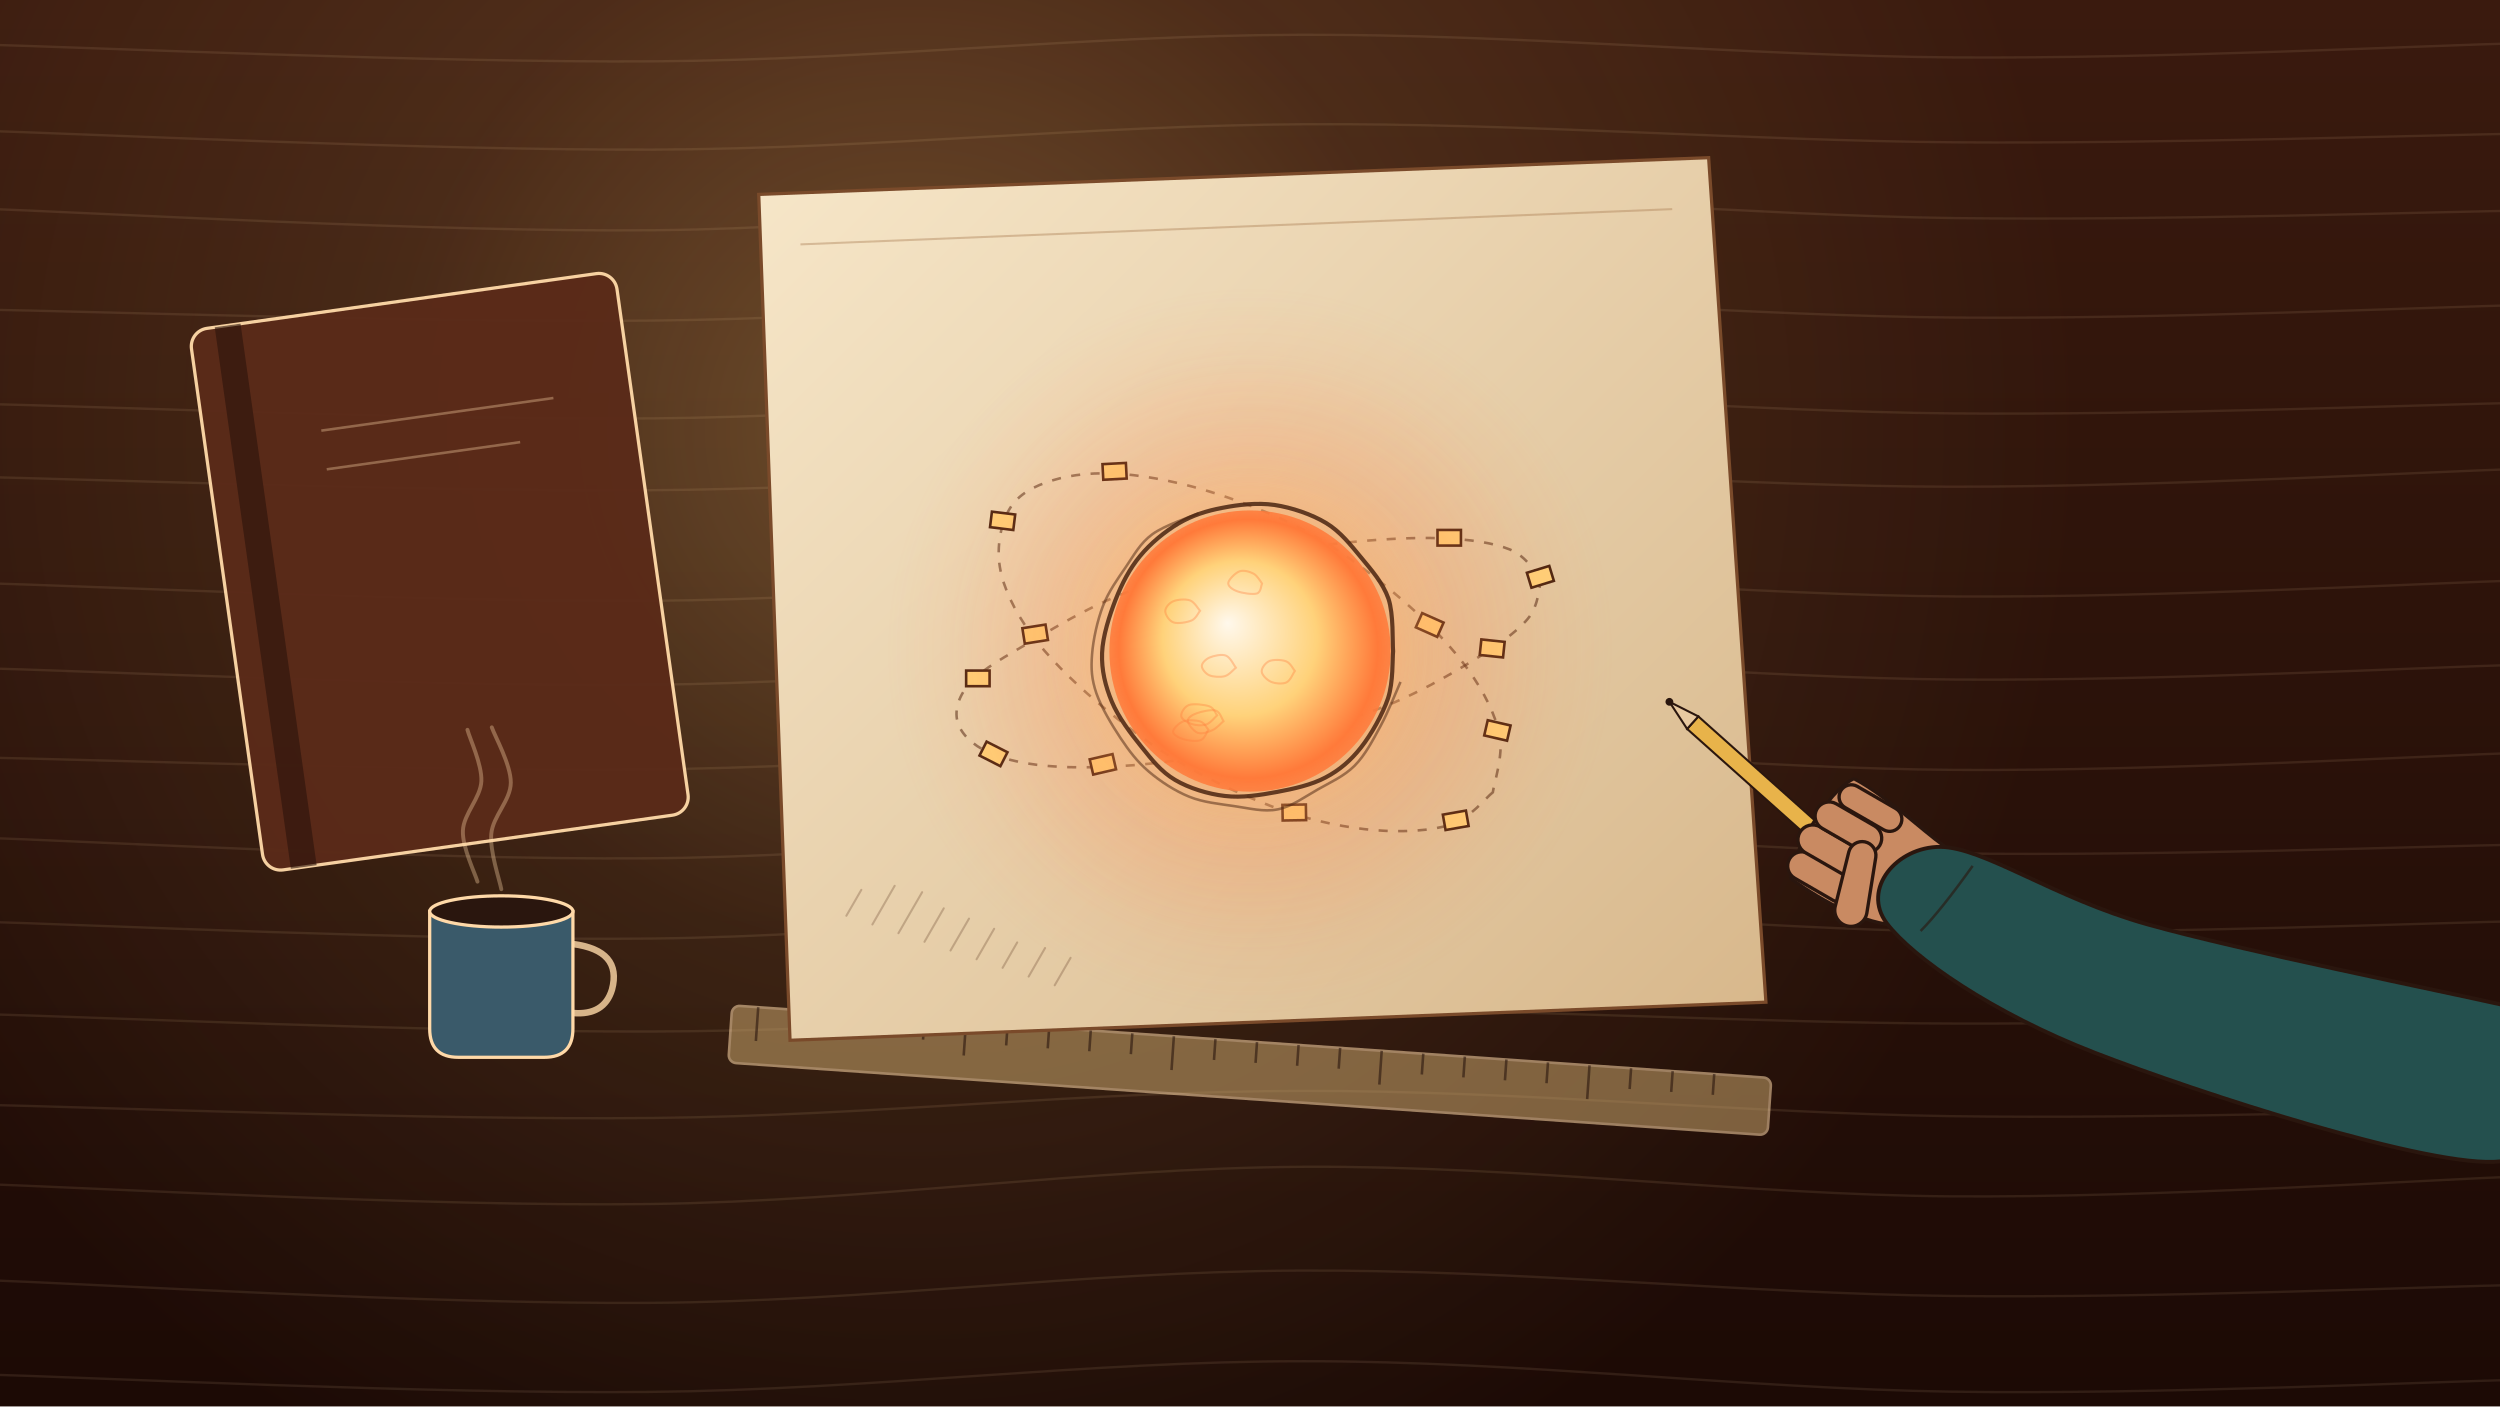
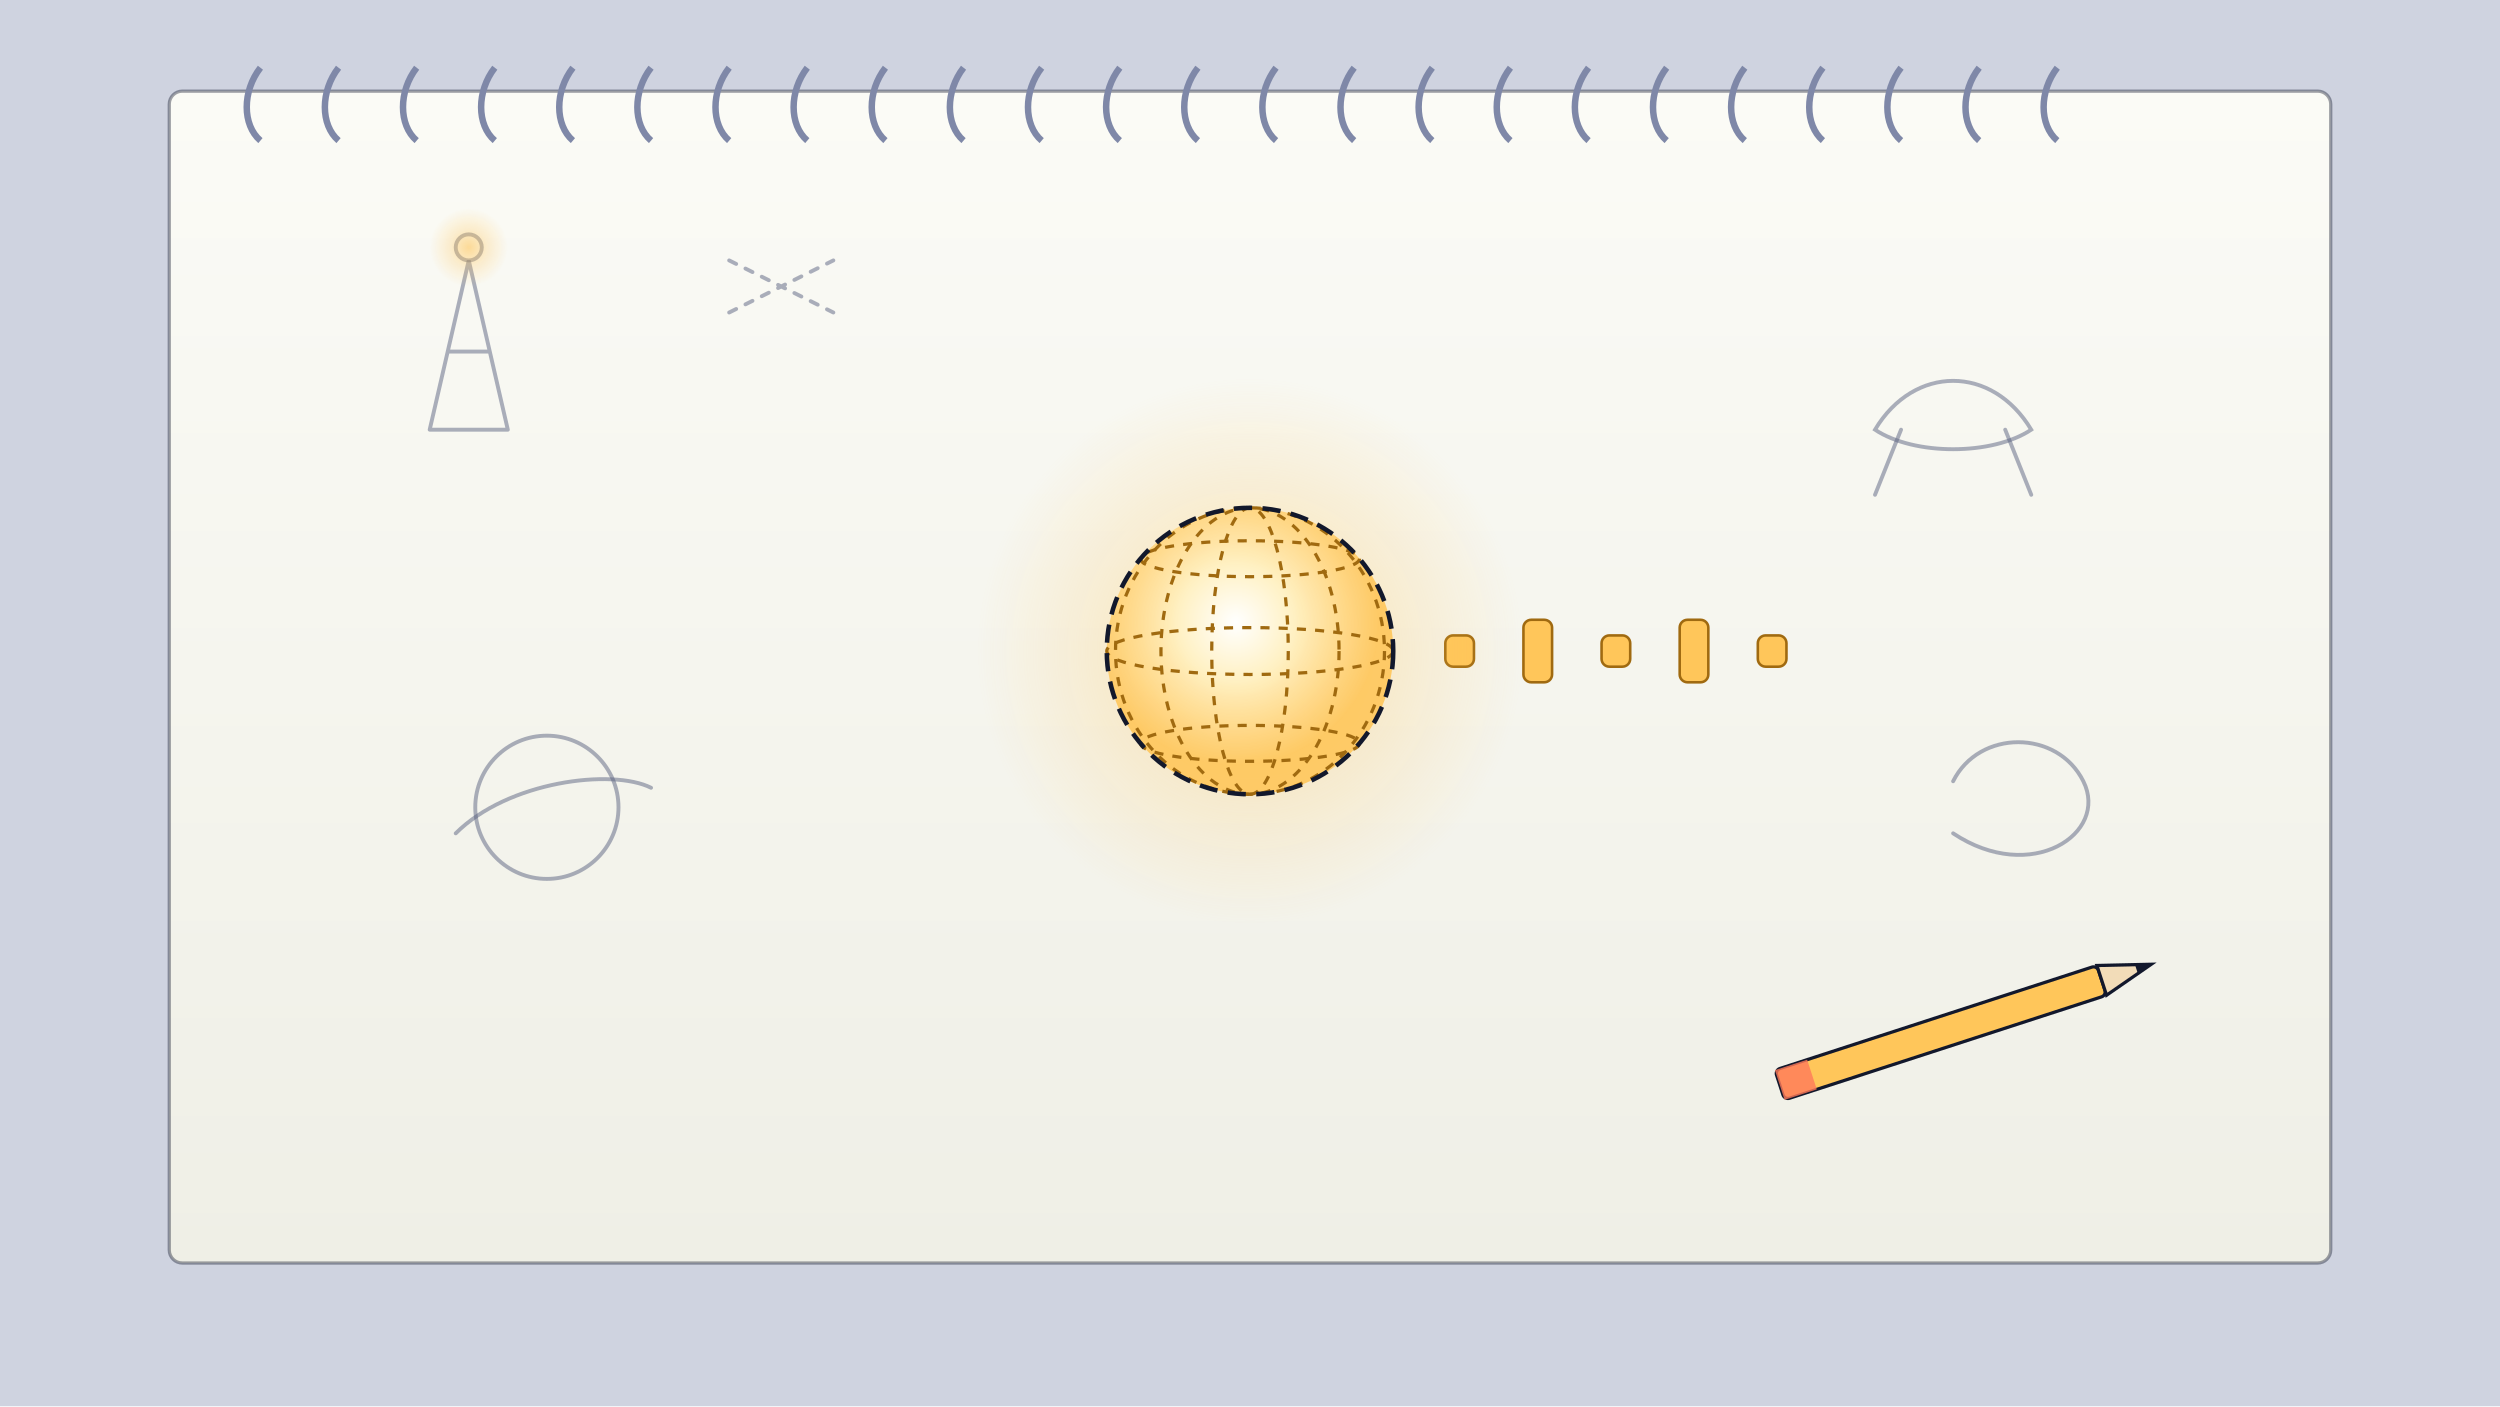
<svg xmlns="http://www.w3.org/2000/svg" viewBox="0 0 1920 1080" width="1920" height="1080">
  <defs>
-     <linearGradient id="lg1" x1="0" y1="0" x2="0" y2="1">
-       <stop offset="0" stop-color="#160805" stop-opacity="1" />
-       <stop offset="1" stop-color="#2a0e08" stop-opacity="1" />
+     <linearGradient id="u040-lg1" x1="0" y1="0" x2="0" y2="1">
+       <stop offset="0" stop-color="#fbfbf6" stop-opacity="1" />
+       <stop offset="1" stop-color="#efefe6" stop-opacity="1" />
    </linearGradient>
-     <linearGradient id="lg2" x1="0" y1="0" x2="0" y2="1">
-       <stop offset="0" stop-color="#3a1a0e" stop-opacity="1" />
-       <stop offset="1" stop-color="#1c0a05" stop-opacity="1" />
-     </linearGradient>
-     <radialGradient id="rg3" cx="50%" cy="50%" r="50%">
-       <stop offset="0" stop-color="#ffd27a" stop-opacity="0.3" />
-       <stop offset="0.45" stop-color="#ffd27a" stop-opacity="0.1" />
-       <stop offset="1" stop-color="#ffd27a" stop-opacity="0" />
+     <radialGradient id="u040-rg2" cx="0.5" cy="0.5" r="0.5">
+       <stop offset="0" stop-color="#ffc65a" stop-opacity="0.6" />
+       <stop offset="0.45" stop-color="#ffc65a" stop-opacity="0.27" />
+       <stop offset="1" stop-color="#ffc65a" stop-opacity="0" />
    </radialGradient>
-     <linearGradient id="lg4" x1="0" y1="0" x2="1" y2="1">
-       <stop offset="0" stop-color="#f6e6c8" stop-opacity="1" />
-       <stop offset="1" stop-color="#d8b88c" stop-opacity="1" />
-     </linearGradient>
-     <radialGradient id="rg5" cx="50%" cy="50%" r="50%">
-       <stop offset="0" stop-color="#ff7a3a" stop-opacity="0.45" />
-       <stop offset="0.45" stop-color="#ff7a3a" stop-opacity="0.15" />
-       <stop offset="1" stop-color="#ff7a3a" stop-opacity="0" />
+     <radialGradient id="u040-rg3" cx="0.45" cy="0.4" r="0.5">
+       <stop offset="0" stop-color="#ffffff" stop-opacity="1" />
+       <stop offset="0.4" stop-color="#fff1c4" stop-opacity="1" />
+       <stop offset="1" stop-color="#ffc65a" stop-opacity="0.9" />
    </radialGradient>
-     <radialGradient id="rg6" cx="50%" cy="50%" r="50%">
-       <stop offset="0" stop-color="#ff7a3a" stop-opacity="0.55" />
-       <stop offset="0.45" stop-color="#ff7a3a" stop-opacity="0.18" />
-       <stop offset="1" stop-color="#ff7a3a" stop-opacity="0" />
-     </radialGradient>
-     <radialGradient id="rg7" cx="50%" cy="50%" r="50%">
-       <stop offset="0" stop-color="#ffd27a" stop-opacity="0.7" />
-       <stop offset="0.45" stop-color="#ffd27a" stop-opacity="0.3" />
-       <stop offset="1" stop-color="#ffd27a" stop-opacity="0" />
-     </radialGradient>
-     <radialGradient id="rg8" cx="50%" cy="50%" r="50%" fx="42%" fy="40%">
-       <stop offset="0" stop-color="#fff8ec" stop-opacity="1" />
-       <stop offset="0.55" stop-color="#ffd27a" stop-opacity="1" />
-       <stop offset="0.92" stop-color="#ff7a3a" stop-opacity="1" />
-       <stop offset="1" stop-color="#ff7a3a" stop-opacity="0.85" />
+     <radialGradient id="u040-rg4" cx="0.5" cy="0.5" r="0.5">
+       <stop offset="0" stop-color="#ffc65a" stop-opacity="0.55" />
+       <stop offset="0.45" stop-color="#ffc65a" stop-opacity="0.248" />
+       <stop offset="1" stop-color="#ffc65a" stop-opacity="0" />
    </radialGradient>
  </defs>
-   <rect width="1920" height="1080" fill="url(#lg1)" />
-   <rect width="1920" height="1080" fill="url(#lg2)" />
-   <g>
-     <path d="M-20.8,34.0 C66.4,36.2 332.8,48.3 502.7,47.1 C672.7,45.9 832.5,27.2 998.9,26.7 C1165.2,26.2 1344.3,43.0 1500.7,44.1 C1657.1,45.2 1864.5,34.9 1937.3,33.1" stroke="#ffd9a8" stroke-width="1.8" fill="none" opacity=".1" />
-     <path d="M-23.1,100.1 C64.5,102.6 332.0,115.7 502.9,114.9 C673.7,114.1 835.7,96.4 1002.2,95.4 C1168.7,94.5 1345.1,108.1 1501.8,109.3 C1658.4,110.5 1868.7,103.6 1942.1,102.5" stroke="#ffd9a8" stroke-width="1.8" fill="none" opacity=".1" />
-     <path d="M-18.6,160.1 C68.4,162.9 333.4,178.6 503.4,176.8 C673.3,175.1 834.5,151.4 1001.0,149.8 C1167.5,148.3 1345.0,165.5 1502.2,167.5 C1659.3,169.5 1870.4,162.6 1944.0,161.6" stroke="#ffd9a8" stroke-width="1.8" fill="none" opacity=".1" />
-     <path d="M-16.3,237.7 C70.0,239.1 331.8,247.9 501.4,246.2 C670.9,244.4 834.0,227.6 1001.0,227.2 C1168.1,226.8 1347.3,242.8 1503.8,243.9 C1660.2,245.1 1867.0,235.8 1939.6,234.2" stroke="#ffd9a8" stroke-width="1.8" fill="none" opacity=".1" />
-     <path d="M-16.9,310.1 C69.6,311.9 332.9,322.8 501.9,321.3 C670.9,319.8 830.7,301.6 997.1,301.0 C1163.5,300.3 1343.5,316.1 1500.2,317.5 C1656.9,318.9 1864.6,310.7 1937.5,309.3" stroke="#ffd9a8" stroke-width="1.8" fill="none" opacity=".1" />
-     <path d="M-22.8,366.1 C64.1,367.9 327.8,377.6 498.3,376.5 C668.9,375.3 833.6,359.7 1000.4,359.3 C1167.2,358.8 1343.0,373.7 1499.3,373.8 C1655.5,373.9 1864.6,362.3 1937.7,360.0" stroke="#ffd9a8" stroke-width="1.8" fill="none" opacity=".1" />
-     <path d="M-20.6,447.6 C66.2,449.9 330.2,462.6 500.1,461.4 C670.1,460.2 832.0,440.7 999.1,440.1 C1166.1,439.5 1345.8,457.2 1502.5,458.1 C1659.2,459.0 1866.3,447.7 1939.0,445.6" stroke="#ffd9a8" stroke-width="1.8" fill="none" opacity=".1" />
-     <path d="M-22.5,512.9 C64.2,515.0 326.6,527.5 497.6,525.9 C668.7,524.4 836.1,504.2 1003.6,503.5 C1171.0,502.9 1346.9,520.7 1502.3,521.9 C1657.8,523.0 1863.8,512.4 1936.1,510.5" stroke="#ffd9a8" stroke-width="1.8" fill="none" opacity=".1" />
-     <path d="M-16.5,581.7 C69.0,583.2 326.9,592.5 496.4,590.9 C665.9,589.3 832.9,571.9 1000.6,572.0 C1168.3,572.0 1346.2,590.3 1502.7,591.3 C1659.3,592.3 1867.0,580.2 1939.8,578.0" stroke="#ffd9a8" stroke-width="1.8" fill="none" opacity=".1" />
-     <path d="M-20.5,643.1 C65.6,645.8 326.7,660.5 496.3,659.2 C666.0,658.0 830.1,636.2 997.4,635.6 C1164.7,634.9 1343.6,653.3 1500.4,655.4 C1657.1,657.6 1864.9,649.8 1937.9,648.6" stroke="#ffd9a8" stroke-width="1.8" fill="none" opacity=".1" />
-     <path d="M-23.1,707.6 C64.1,709.8 329.3,722.8 500.4,720.8 C671.5,718.9 837.0,696.6 1003.5,695.7 C1169.9,694.8 1342.6,713.4 1499.1,715.4 C1655.6,717.3 1868.5,708.6 1942.3,707.3" stroke="#ffd9a8" stroke-width="1.8" fill="none" opacity=".1" />
-     <path d="M-16.5,778.7 C69.6,780.9 330.7,792.7 500.4,792.2 C670.1,791.7 834.7,776.6 1001.8,775.6 C1168.8,774.6 1346.5,785.8 1502.9,786.1 C1659.4,786.5 1867.5,779.1 1940.4,777.6" stroke="#ffd9a8" stroke-width="1.8" fill="none" opacity=".1" />
-     <path d="M-16.7,848.4 C69.6,850.1 331.6,860.4 501.2,858.6 C670.7,856.9 834.7,838.0 1000.7,837.8 C1166.7,837.5 1340.3,854.9 1497.2,857.2 C1654.0,859.5 1867.7,852.5 1941.8,851.5" stroke="#ffd9a8" stroke-width="1.8" fill="none" opacity=".1" />
-     <path d="M-21.1,909.1 C65.5,911.7 328.1,926.9 498.5,924.7 C668.8,922.5 834.2,897.1 1000.8,896.1 C1167.4,895.1 1341.6,917.6 1498.0,918.8 C1654.5,920.0 1866.0,905.9 1939.6,903.3" stroke="#ffd9a8" stroke-width="1.8" fill="none" opacity=".1" />
-     <path d="M-16.2,982.9 C69.8,985.9 330.9,1001.8 499.7,1000.6 C668.6,999.4 830.5,976.7 997.0,975.8 C1163.4,974.9 1341.7,993.5 1498.7,995.3 C1655.6,997.1 1865.4,988.1 1938.8,986.7" stroke="#ffd9a8" stroke-width="1.8" fill="none" opacity=".1" />
-     <path d="M-17.0,1055.4 C68.9,1057.7 329.0,1070.7 498.7,1069.0 C668.4,1067.4 834.6,1045.4 1001.2,1045.4 C1167.8,1045.3 1342.0,1066.5 1498.4,1068.8 C1654.8,1071.2 1866.2,1061.1 1939.8,1059.5" stroke="#ffd9a8" stroke-width="1.8" fill="none" opacity=".1" />
+   <rect width="1920" height="1080" fill="#cfd3e0" />
+   <rect x="130" y="70" width="1660" height="900" rx="10" fill="url(#u040-lg1)" stroke="#12182c" stroke-opacity="0.4" stroke-width="2.5" />
+   <path d="M200,52 C186,70 186,96 200,108" fill="none" stroke="#7f88a8" stroke-width="5" />
+   <path d="M260,52 C246,70 246,96 260,108" fill="none" stroke="#7f88a8" stroke-width="5" />
+   <path d="M320,52 C306,70 306,96 320,108" fill="none" stroke="#7f88a8" stroke-width="5" />
+   <path d="M380,52 C366,70 366,96 380,108" fill="none" stroke="#7f88a8" stroke-width="5" />
+   <path d="M440,52 C426,70 426,96 440,108" fill="none" stroke="#7f88a8" stroke-width="5" />
+   <path d="M500,52 C486,70 486,96 500,108" fill="none" stroke="#7f88a8" stroke-width="5" />
+   <path d="M560,52 C546,70 546,96 560,108" fill="none" stroke="#7f88a8" stroke-width="5" />
+   <path d="M620,52 C606,70 606,96 620,108" fill="none" stroke="#7f88a8" stroke-width="5" />
+   <path d="M680,52 C666,70 666,96 680,108" fill="none" stroke="#7f88a8" stroke-width="5" />
+   <path d="M740,52 C726,70 726,96 740,108" fill="none" stroke="#7f88a8" stroke-width="5" />
+   <path d="M800,52 C786,70 786,96 800,108" fill="none" stroke="#7f88a8" stroke-width="5" />
+   <path d="M860,52 C846,70 846,96 860,108" fill="none" stroke="#7f88a8" stroke-width="5" />
+   <path d="M920,52 C906,70 906,96 920,108" fill="none" stroke="#7f88a8" stroke-width="5" />
+   <path d="M980,52 C966,70 966,96 980,108" fill="none" stroke="#7f88a8" stroke-width="5" />
+   <path d="M1040,52 C1026,70 1026,96 1040,108" fill="none" stroke="#7f88a8" stroke-width="5" />
+   <path d="M1100,52 C1086,70 1086,96 1100,108" fill="none" stroke="#7f88a8" stroke-width="5" />
+   <path d="M1160,52 C1146,70 1146,96 1160,108" fill="none" stroke="#7f88a8" stroke-width="5" />
+   <path d="M1220,52 C1206,70 1206,96 1220,108" fill="none" stroke="#7f88a8" stroke-width="5" />
+   <path d="M1280,52 C1266,70 1266,96 1280,108" fill="none" stroke="#7f88a8" stroke-width="5" />
+   <path d="M1340,52 C1326,70 1326,96 1340,108" fill="none" stroke="#7f88a8" stroke-width="5" />
+   <path d="M1400,52 C1386,70 1386,96 1400,108" fill="none" stroke="#7f88a8" stroke-width="5" />
+   <path d="M1460,52 C1446,70 1446,96 1460,108" fill="none" stroke="#7f88a8" stroke-width="5" />
+   <path d="M1520,52 C1506,70 1506,96 1520,108" fill="none" stroke="#7f88a8" stroke-width="5" />
+   <path d="M1580,52 C1566,70 1566,96 1580,108" fill="none" stroke="#7f88a8" stroke-width="5" />
+   <g fill="none" stroke="#5a6280" stroke-opacity="0.5" stroke-width="3" stroke-linecap="round">
+     <path d="M330,330 L360,200 L390,330 M330,330 L390,330 M345,270 L375,270" />
+     <circle cx="360" cy="190" r="10" />
+     <circle cx="420" cy="620" r="55" />
+     <path d="M350,640 C390,600 470,590 500,605" />
+     <path d="M1440,330 C1470,280 1530,280 1560,330 C1530,350 1470,350 1440,330 Z" />
+     <path d="M1460,330 L1440,380 M1540,330 L1560,380" />
+     <path d="M1500,600 C1520,560 1580,560 1600,600 C1620,640 1560,680 1500,640" />
+     <path d="M560,200 L640,240 M560,240 L640,200" stroke-dasharray="6 8" />
  </g>
-   <g id="mv-lamp-desk">
-     <circle cx="700" cy="330" r="900" fill="url(#rg3)" />
+   <g id="mv-hand-pencil">
+     <g transform="rotate(-18 1500 790)">
+       <rect x="1360" y="778" width="260" height="24" rx="4" fill="#ffc65a" stroke="#12182c" stroke-width="2.5" />
+       <path d="M1620,778 L1660,790 L1620,802 Z" fill="#f2dcb8" stroke="#12182c" stroke-width="2.5" />
+       <path d="M1648,786 L1660,790 L1648,794 Z" fill="#12182c" />
+       <rect x="1360" y="778" width="26" height="24" fill="#ff7a5a" fill-opacity="0.8" />
+     </g>
  </g>
-   <g transform="rotate(-8 330 420)">
-     <rect x="170" y="230" width="330" height="420" rx="14" fill="#5a2a18" stroke="#ffd9a8" stroke-width="2.5" opacity=".95" />
-     <rect x="190" y="230" width="20" height="420" fill="#2a120a" opacity=".6" />
-     <path d="M260,320 L440,320 M260,350 L410,350" stroke="#ffd9a8" stroke-width="2" opacity=".35" />
+   <g id="mv-cells-pulses">
+     <rect x="1110" y="488" width="22" height="24" rx="6" fill="#ffc65a" stroke="#a06a10" stroke-width="2" />
+     <rect x="1170" y="476" width="22" height="48" rx="6" fill="#ffc65a" stroke="#a06a10" stroke-width="2" />
+     <rect x="1230" y="488" width="22" height="24" rx="6" fill="#ffc65a" stroke="#a06a10" stroke-width="2" />
+     <rect x="1290" y="476" width="22" height="48" rx="6" fill="#ffc65a" stroke="#a06a10" stroke-width="2" />
+     <rect x="1350" y="488" width="22" height="24" rx="6" fill="#ffc65a" stroke="#a06a10" stroke-width="2" />
  </g>
-   <g transform="rotate(4 960 820)">
-     <rect x="560" y="800" width="800" height="44" rx="6" fill="#c7a26a" stroke="#ffd9a8" stroke-width="2" opacity=".55" />
-     <path d="M580,800 L580,826" stroke="#2a160e" stroke-width="2" opacity=".6" />
-     <path d="M612,800 L612,816" stroke="#2a160e" stroke-width="2" opacity=".6" />
-     <path d="M644,800 L644,816" stroke="#2a160e" stroke-width="2" opacity=".6" />
-     <path d="M676,800 L676,816" stroke="#2a160e" stroke-width="2" opacity=".6" />
-     <path d="M708,800 L708,816" stroke="#2a160e" stroke-width="2" opacity=".6" />
-     <path d="M740,800 L740,826" stroke="#2a160e" stroke-width="2" opacity=".6" />
-     <path d="M772,800 L772,816" stroke="#2a160e" stroke-width="2" opacity=".6" />
-     <path d="M804,800 L804,816" stroke="#2a160e" stroke-width="2" opacity=".6" />
-     <path d="M836,800 L836,816" stroke="#2a160e" stroke-width="2" opacity=".6" />
-     <path d="M868,800 L868,816" stroke="#2a160e" stroke-width="2" opacity=".6" />
-     <path d="M900,800 L900,826" stroke="#2a160e" stroke-width="2" opacity=".6" />
-     <path d="M932,800 L932,816" stroke="#2a160e" stroke-width="2" opacity=".6" />
-     <path d="M964,800 L964,816" stroke="#2a160e" stroke-width="2" opacity=".6" />
-     <path d="M996,800 L996,816" stroke="#2a160e" stroke-width="2" opacity=".6" />
-     <path d="M1028,800 L1028,816" stroke="#2a160e" stroke-width="2" opacity=".6" />
-     <path d="M1060,800 L1060,826" stroke="#2a160e" stroke-width="2" opacity=".6" />
-     <path d="M1092,800 L1092,816" stroke="#2a160e" stroke-width="2" opacity=".6" />
-     <path d="M1124,800 L1124,816" stroke="#2a160e" stroke-width="2" opacity=".6" />
-     <path d="M1156,800 L1156,816" stroke="#2a160e" stroke-width="2" opacity=".6" />
-     <path d="M1188,800 L1188,816" stroke="#2a160e" stroke-width="2" opacity=".6" />
-     <path d="M1220,800 L1220,826" stroke="#2a160e" stroke-width="2" opacity=".6" />
-     <path d="M1252,800 L1252,816" stroke="#2a160e" stroke-width="2" opacity=".6" />
-     <path d="M1284,800 L1284,816" stroke="#2a160e" stroke-width="2" opacity=".6" />
-     <path d="M1316,800 L1316,816" stroke="#2a160e" stroke-width="2" opacity=".6" />
+   <g id="mv-glint-doodle">
+     <circle cx="360" cy="190" r="30" fill="url(#u040-rg2)" />
  </g>
-   <g transform="rotate(-3 960 470)">
-     <path d="M600,130 L1330,140 L1340,790 L590,780Z" fill="url(#lg4)" stroke="#7a4a2a" stroke-width="2.5" />
-     <path d="M630,170 L1300,178" stroke="#a87a50" stroke-width="1.6" opacity=".4" />
-   </g>
-   <g id="mv-glint-sketch">
-     <path d="M1183.7,444.6 C1182.0,449.7 1182.2,464.8 1173.2,475.4 C1164.2,486.1 1148.0,497.1 1129.5,508.4 C1111.0,519.7 1087.5,533.1 1062.0,543.1 C1036.4,553.1 1004.6,561.5 976.2,568.6 C947.8,575.6 919.0,582.1 891.7,585.5 C864.4,588.9 834.3,590.1 812.3,588.8 C790.2,587.6 772.2,583.7 759.4,577.9 C746.5,572.1 737.6,563.1 735.3,554.0 C733.0,545.0 736.3,533.9 745.6,523.8 C755.0,513.6 772.5,504.0 791.3,493.0 C810.2,481.9 833.5,467.8 858.7,457.5 C883.9,447.2 914.1,438.0 942.6,431.3 C971.0,424.5 1001.8,420.2 1029.3,417.2 C1056.7,414.2 1085.6,412.5 1107.3,413.4 C1129.1,414.2 1147.1,416.9 1159.8,422.1 C1172.5,427.3 1179.7,440.8 1183.7,444.6Z" fill="none" stroke="#4a2410" stroke-width="2" stroke-dasharray="7 8" opacity=".55" />
-     <path d="M1146.5,608.5 C1141.1,612.6 1129.2,628.4 1114.2,633.3 C1099.1,638.1 1077.5,639.3 1056.1,637.6 C1034.7,635.8 1010.3,631.0 985.9,622.6 C961.6,614.3 933.7,601.4 909.7,587.5 C885.8,573.6 862.2,556.0 842.5,539.1 C822.7,522.3 803.9,503.6 791.5,486.3 C779.0,469.0 770.5,451.4 767.9,435.5 C765.2,419.5 768.8,401.7 775.5,390.6 C782.3,379.5 794.0,373.3 808.4,368.9 C822.9,364.4 841.4,362.4 862.3,364.1 C883.2,365.8 909.4,371.1 934.0,379.1 C958.6,387.0 985.8,398.0 1009.9,411.9 C1034.1,425.8 1059.1,445.2 1078.7,462.3 C1098.3,479.4 1115.4,497.4 1127.6,514.4 C1139.8,531.5 1148.5,548.9 1151.7,564.6 C1154.8,580.3 1147.4,601.2 1146.5,608.5Z" fill="none" stroke="#4a2410" stroke-width="2" stroke-dasharray="7 8" opacity=".55" />
-     <rect x="1174" y="437" width="18" height="12" fill="#ffd27a" stroke="#4a2410" stroke-width="2" transform="rotate(-17 1183 443)" />
-     <rect x="1109" y="624" width="18" height="12" fill="#ffd27a" stroke="#4a2410" stroke-width="2" transform="rotate(-10 1118 630)" />
-     <rect x="1137" y="492" width="18" height="12" fill="#ffd27a" stroke="#4a2410" stroke-width="2" transform="rotate(6 1146 498)" />
-     <rect x="985" y="618" width="18" height="12" fill="#ffd27a" stroke="#4a2410" stroke-width="2" transform="rotate(-1 994 624)" />
-     <rect x="838" y="581" width="18" height="12" fill="#ffd27a" stroke="#4a2410" stroke-width="2" transform="rotate(-13 847 587)" />
-     <rect x="786" y="481" width="18" height="12" fill="#ffd27a" stroke="#4a2410" stroke-width="2" transform="rotate(-9 795 487)" />
-     <rect x="754" y="573" width="18" height="12" fill="#ffd27a" stroke="#4a2410" stroke-width="2" transform="rotate(27 763 579)" />
-     <rect x="761" y="394" width="18" height="12" fill="#ffd27a" stroke="#4a2410" stroke-width="2" transform="rotate(7 770 400)" />
-     <rect x="742" y="515" width="18" height="12" fill="#ffd27a" stroke="#4a2410" stroke-width="2" transform="rotate(-0 751 521)" />
-     <rect x="847" y="356" width="18" height="12" fill="#ffd27a" stroke="#4a2410" stroke-width="2" transform="rotate(-3 856 362)" />
-     <rect x="1089" y="474" width="18" height="12" fill="#ffd27a" stroke="#4a2410" stroke-width="2" transform="rotate(24 1098 480)" />
-     <rect x="1104" y="407" width="18" height="12" fill="#ffd27a" stroke="#4a2410" stroke-width="2" transform="rotate(0 1113 413)" />
-     <rect x="1141" y="555" width="18" height="12" fill="#ffd27a" stroke="#4a2410" stroke-width="2" transform="rotate(13 1150 561)" />
-   </g>
-   <path d="M330,700 L330,790 Q330,812 352,812 L418,812 Q440,812 440,790 L440,700Z" fill="#3a5a6a" stroke="#ffd9a8" stroke-width="2.5" />
-   <ellipse cx="385" cy="700" rx="55" ry="12" fill="#2a160e" stroke="#ffd9a8" stroke-width="2.5" />
-   <path d="M440,725 Q478,730 470,760 Q464,780 440,778" fill="none" stroke="#ffd9a8" stroke-width="5" opacity=".8" />
-   <g id="mv-steam-mug">
-     <path d="M366.7,677.1 C364.8,670.6 355.0,650.8 355.5,638.0 C356.0,625.1 369.1,612.8 369.7,599.9 C370.2,587.0 360.7,567.1 359.0,560.5" fill="none" stroke="#ffd9a8" stroke-width="3" opacity=".35" stroke-linecap="round" />
-     <path d="M385.0,682.9 C383.7,675.8 376.1,654.1 377.3,640.4 C378.5,626.8 392.2,614.7 392.3,601.1 C392.4,587.5 380.2,565.7 377.7,558.6" fill="none" stroke="#ffd9a8" stroke-width="3" opacity=".35" stroke-linecap="round" />
-   </g>
-   <g>
-     <path d="M650.0,703.3 l11.5,-19.9" stroke="#4a2410" stroke-width="1.6" opacity="0.25" stroke-linecap="round" />
-     <path d="M670.0,710.0 l17.1,-29.7" stroke="#4a2410" stroke-width="1.6" opacity="0.25" stroke-linecap="round" />
-     <path d="M690.0,716.7 l18.2,-31.5" stroke="#4a2410" stroke-width="1.6" opacity="0.25" stroke-linecap="round" />
-     <path d="M710.0,723.3 l14.8,-25.7" stroke="#4a2410" stroke-width="1.6" opacity="0.25" stroke-linecap="round" />
-     <path d="M730.0,730.0 l14.2,-24.5" stroke="#4a2410" stroke-width="1.6" opacity="0.25" stroke-linecap="round" />
-     <path d="M750.0,736.7 l13.5,-23.4" stroke="#4a2410" stroke-width="1.6" opacity="0.25" stroke-linecap="round" />
-     <path d="M770.0,743.3 l11.2,-19.5" stroke="#4a2410" stroke-width="1.6" opacity="0.25" stroke-linecap="round" />
-     <path d="M790.0,750.0 l12.6,-21.9" stroke="#4a2410" stroke-width="1.6" opacity="0.25" stroke-linecap="round" />
-     <path d="M810.0,756.7 l12.2,-21.1" stroke="#4a2410" stroke-width="1.6" opacity="0.25" stroke-linecap="round" />
-   </g>
-   <g id="mv-core-draw">
-     <circle cx="960" cy="500" r="230" fill="url(#rg5)" />
-     <circle cx="960" cy="500" r="281" fill="url(#rg6)" />
-     <circle cx="960" cy="500" r="157" fill="url(#rg7)" />
-     <circle cx="960" cy="500" r="108" fill="url(#rg8)" />
-     <path d="M928.0,560.4 C927.0,561.7 925.4,567.1 922.2,568.4 C919.1,569.6 912.6,568.9 909.1,567.8 C905.5,566.8 901.0,564.3 900.9,562.0 C900.9,559.7 905.3,555.3 908.8,554.0 C912.3,552.7 918.7,553.1 921.9,554.1 C925.1,555.2 926.9,559.3 928.0,560.4Z" fill="none" stroke="#ff7a3a" stroke-width="1.6" opacity=".35" />
-     <path d="M939.6,553.9 C938.2,555.0 934.4,559.4 931.1,560.8 C927.8,562.3 923.0,564.0 919.8,562.8 C916.7,561.6 912.4,556.2 912.3,553.7 C912.1,551.2 915.4,549.1 919.0,547.8 C922.5,546.5 930.2,544.7 933.6,545.7 C937.1,546.7 938.6,552.5 939.6,553.9Z" fill="none" stroke="#ff7a3a" stroke-width="1.6" opacity=".35" />
-     <path d="M994.4,515.3 C993.3,516.7 991.1,522.7 988.0,524.1 C985.0,525.5 979.3,525.0 976.1,523.6 C972.9,522.2 969.2,518.4 969.0,515.8 C968.8,513.1 971.8,509.0 974.9,507.7 C978.0,506.4 984.5,506.6 987.7,507.9 C991.0,509.1 993.3,514.0 994.4,515.3Z" fill="none" stroke="#ff7a3a" stroke-width="1.6" opacity=".35" />
-     <path d="M921.6,469.1 C920.5,470.3 918.6,475.0 915.2,476.5 C911.8,478.0 904.5,479.2 901.2,478.0 C897.8,476.8 895.0,472.1 894.9,469.4 C894.9,466.7 897.8,463.2 901.0,461.8 C904.2,460.4 910.5,459.9 913.9,461.1 C917.3,462.3 920.3,467.7 921.6,469.1Z" fill="none" stroke="#ff7a3a" stroke-width="1.6" opacity=".35" />
-     <path d="M969.2,448.1 C968.6,449.4 968.5,454.8 965.3,455.8 C962.2,456.8 953.9,455.5 950.2,454.1 C946.5,452.8 943.0,450.2 943.3,447.7 C943.6,445.1 948.7,440.0 951.9,438.8 C955.2,437.6 960.0,439.1 962.8,440.6 C965.7,442.2 968.2,446.8 969.2,448.1Z" fill="none" stroke="#ff7a3a" stroke-width="1.6" opacity=".35" />
-     <path d="M949.1,512.8 C947.7,513.9 944.1,518.3 940.7,519.3 C937.3,520.2 931.7,519.9 928.7,518.6 C925.8,517.3 923.0,513.8 923.0,511.5 C923.0,509.3 925.8,506.4 928.9,505.0 C931.9,503.7 938.2,502.2 941.5,503.5 C944.9,504.8 947.9,511.3 949.1,512.8Z" fill="none" stroke="#ff7a3a" stroke-width="1.6" opacity=".35" />
-     <path d="M934.7,549.4 C933.3,550.6 929.7,555.3 926.4,556.4 C923.1,557.5 918.3,557.1 915.1,556.0 C911.9,555.0 907.5,552.5 907.2,550.0 C906.8,547.6 909.6,542.7 913.2,541.4 C916.8,540.2 925.3,541.2 928.9,542.5 C932.5,543.9 933.7,548.3 934.7,549.4Z" fill="none" stroke="#ff7a3a" stroke-width="1.6" opacity=".35" />
-     <path d="M1069.9,500.1 C1069.3,506.1 1070.1,523.9 1066.0,536.3 C1061.8,548.6 1053.2,564.0 1045.2,574.1 C1037.2,584.2 1028.7,591.5 1018.0,597.1 C1007.3,602.8 993.6,605.8 980.8,608.2 C967.9,610.6 953.8,612.9 940.7,611.3 C927.7,609.8 913.2,605.3 902.5,599.0 C891.8,592.7 884.7,583.6 876.6,573.5 C868.5,563.5 858.9,550.9 853.9,538.9 C848.9,526.9 845.9,514.6 846.4,501.5 C846.9,488.5 852.0,472.9 856.8,460.5 C861.7,448.1 867.5,436.8 875.6,427.0 C883.6,417.3 894.6,408.2 905.1,402.0 C915.7,395.8 926.6,392.3 938.9,390.0 C951.1,387.6 965.5,385.9 978.8,387.8 C992.1,389.8 1007.4,395.0 1018.5,401.7 C1029.5,408.4 1037.2,418.4 1045.2,428.0 C1053.2,437.7 1062.1,447.7 1066.3,459.7 C1070.4,471.7 1069.3,493.3 1069.9,500.1Z" fill="none" stroke="#4a2410" stroke-width="3.2" opacity=".85" />
-     <path d="M1075.6,523.7 C1073.0,529.4 1066.1,546.9 1060.2,557.7 C1054.4,568.4 1048.4,580.0 1040.3,588.1 C1032.2,596.2 1021.7,600.8 1011.9,606.4 C1002.0,612.0 991.9,619.5 981.3,621.6 C970.6,623.8 959.2,620.7 947.9,619.1 C936.6,617.4 924.3,616.3 913.4,611.9 C902.4,607.5 891.0,600.0 882.2,592.5 C873.4,585.0 867.3,576.9 860.6,566.9 C853.9,556.8 845.7,543.1 842.0,532.4 C838.4,521.7 837.8,513.8 838.7,502.6 C839.5,491.5 842.8,476.5 847.1,465.3 C851.5,454.1 858.3,444.7 864.6,435.5 C870.9,426.3 875.6,417.2 885.0,410.3 C894.3,403.4 914.6,396.9 920.5,394.2" fill="none" stroke="#4a2410" stroke-width="2" opacity=".5" />
-   </g>
-   <g id="mv-hand-writer">
-     <path d="M1304.3,550.2 L1444.3,675.2 L1435.7,684.8 L1295.7,559.8Z" fill="#e8b34a" stroke="#2a160e" stroke-width="1.6" />
-     <path d="M1304.3,550.2 L1282.1,539.0 L1295.7,559.8Z" fill="#e8c9a0" stroke="#2a160e" stroke-width="1.6" />
-     <circle cx="1282.1" cy="539.0" r="3" fill="#2a160e" />
-     <g transform="translate(1475.0 680.0) rotate(-60.00) scale(92.000)">
-       <g fill="#2a160e" stroke="#2a160e" stroke-width="0.056" stroke-linejoin="round">
-         <path d="M0.370,0 C0.111,0.04 -0.111,0.04 -0.370,0 C-0.500,-0.25 -0.510,-0.62 -0.480,-0.960 C-0.288,-1.050 0.288,-1.050 0.480,-0.920 C0.490,-0.62 0.390,-0.22 0.370,0 Z" />
-       </g>
-       <g fill="#c98a62" stroke="none">
-         <path d="M0.370,0 C0.111,0.04 -0.111,0.04 -0.370,0 C-0.500,-0.25 -0.510,-0.62 -0.480,-0.960 C-0.288,-1.050 0.288,-1.050 0.480,-0.920 C0.490,-0.62 0.390,-0.22 0.370,0 Z" />
-       </g>
-       <path d="M-0.473,-0.94 L-0.473,-0.57 A0.118,0.118 0 0 0 -0.237,-0.57 L-0.237,-0.94 A0.118,0.118 0 0 0 -0.473,-0.94 Z" fill="#c98a62" stroke="#2a160e" stroke-width="0.028" stroke-linejoin="round" />
-       <path d="M-0.244,-0.97 L-0.244,-0.6 A0.124,0.124 0 0 0 0.004,-0.6 L0.004,-0.97 A0.124,0.124 0 0 0 -0.244,-0.97 Z" fill="#c98a62" stroke="#2a160e" stroke-width="0.028" stroke-linejoin="round" />
-       <path d="M0.002,-0.95 L0.002,-0.58 A0.118,0.118 0 0 0 0.238,-0.58 L0.238,-0.95 A0.118,0.118 0 0 0 0.002,-0.95 Z" fill="#c98a62" stroke="#2a160e" stroke-width="0.028" stroke-linejoin="round" />
-       <path d="M0.248,-0.87 L0.248,-0.5 A0.102,0.102 0 0 0 0.452,-0.5 L0.452,-0.87 A0.102,0.102 0 0 0 0.248,-0.87 Z" fill="#c98a62" stroke="#2a160e" stroke-width="0.028" stroke-linejoin="round" />
-       <path d="M-0.427,-0.272 L0.016,-0.441 A0.115,0.115 0 0 0 -0.056,-0.659 L-0.513,-0.528 A0.135,0.135 0 0 0 -0.427,-0.272 Z" fill="#c98a62" stroke="#2a160e" stroke-width="0.028" stroke-linejoin="round" />
-     </g>
-     <path d="M1921.8,771.7 C1876.4,761.4 1721.1,730.1 1649.2,709.9 C1577.2,689.7 1523.5,650.6 1490.1,650.4 C1456.8,650.3 1429.3,682.6 1449.0,709.0 C1468.8,735.3 1530.0,777.9 1608.5,808.4 C1687.1,838.9 1868.3,898.0 1920.5,891.9 C1972.7,885.8 1921.6,791.8 1921.8,771.7Z" fill="#24504e" stroke="#2a160e" stroke-width="3" />
-     <path d="M1515,665 Q1490,700 1475,715" stroke="#2a160e" stroke-width="2" fill="none" opacity=".6" />
+   <g id="mv-core-ping">
+     <circle cx="960" cy="500" r="210" fill="url(#u040-rg4)" />
+     <circle cx="960" cy="500" r="110" fill="url(#u040-rg3)" />
+     <ellipse cx="960" cy="500" rx="103.3" ry="110" fill="none" stroke="#a06a10" stroke-width="2.5" stroke-dasharray="7 7" />
+     <ellipse cx="960" cy="500" rx="68.4" ry="110" fill="none" stroke="#a06a10" stroke-width="2.5" stroke-dasharray="7 7" />
+     <ellipse cx="960" cy="500" rx="29.4" ry="110" fill="none" stroke="#a06a10" stroke-width="2.5" stroke-dasharray="7 7" />
+     <ellipse cx="960" cy="429.1" rx="84.1" ry="13.8" fill="none" stroke="#a06a10" stroke-width="2.5" stroke-dasharray="7 7" />
+     <ellipse cx="960" cy="500.0" rx="110.0" ry="18.0" fill="none" stroke="#a06a10" stroke-width="2.5" stroke-dasharray="7 7" />
+     <ellipse cx="960" cy="570.9" rx="84.1" ry="13.8" fill="none" stroke="#a06a10" stroke-width="2.5" stroke-dasharray="7 7" />
+     <circle cx="960" cy="500" r="110" fill="none" stroke="#12182c" stroke-width="3.5" stroke-dasharray="14 8" />
  </g>
</svg>
